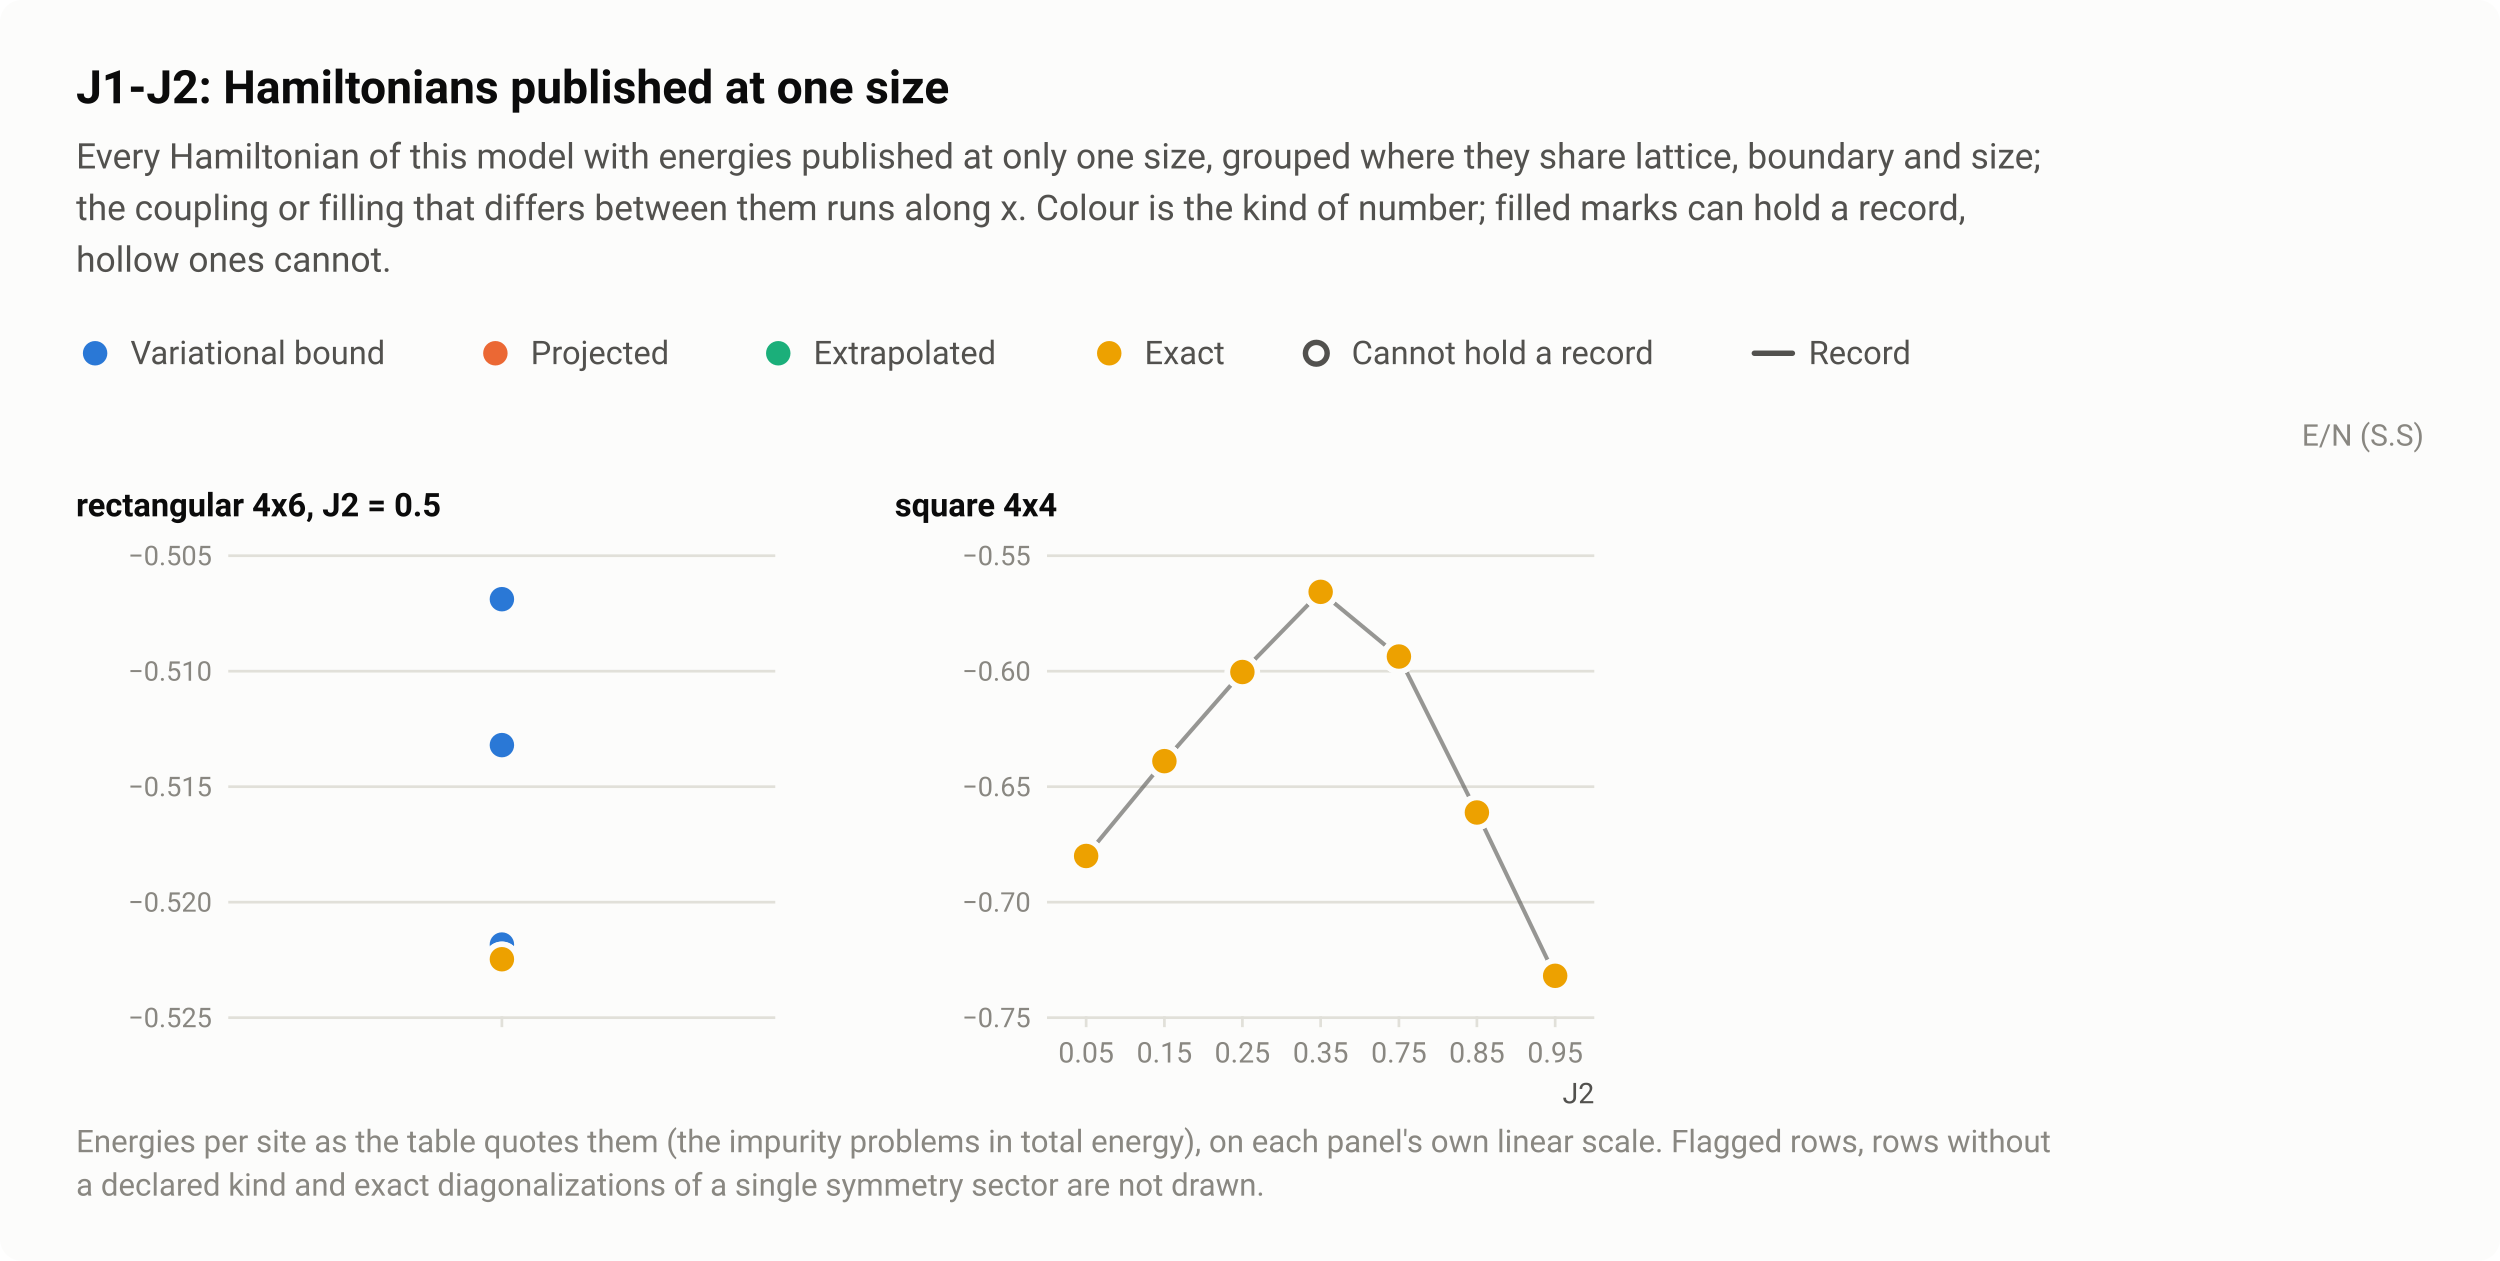
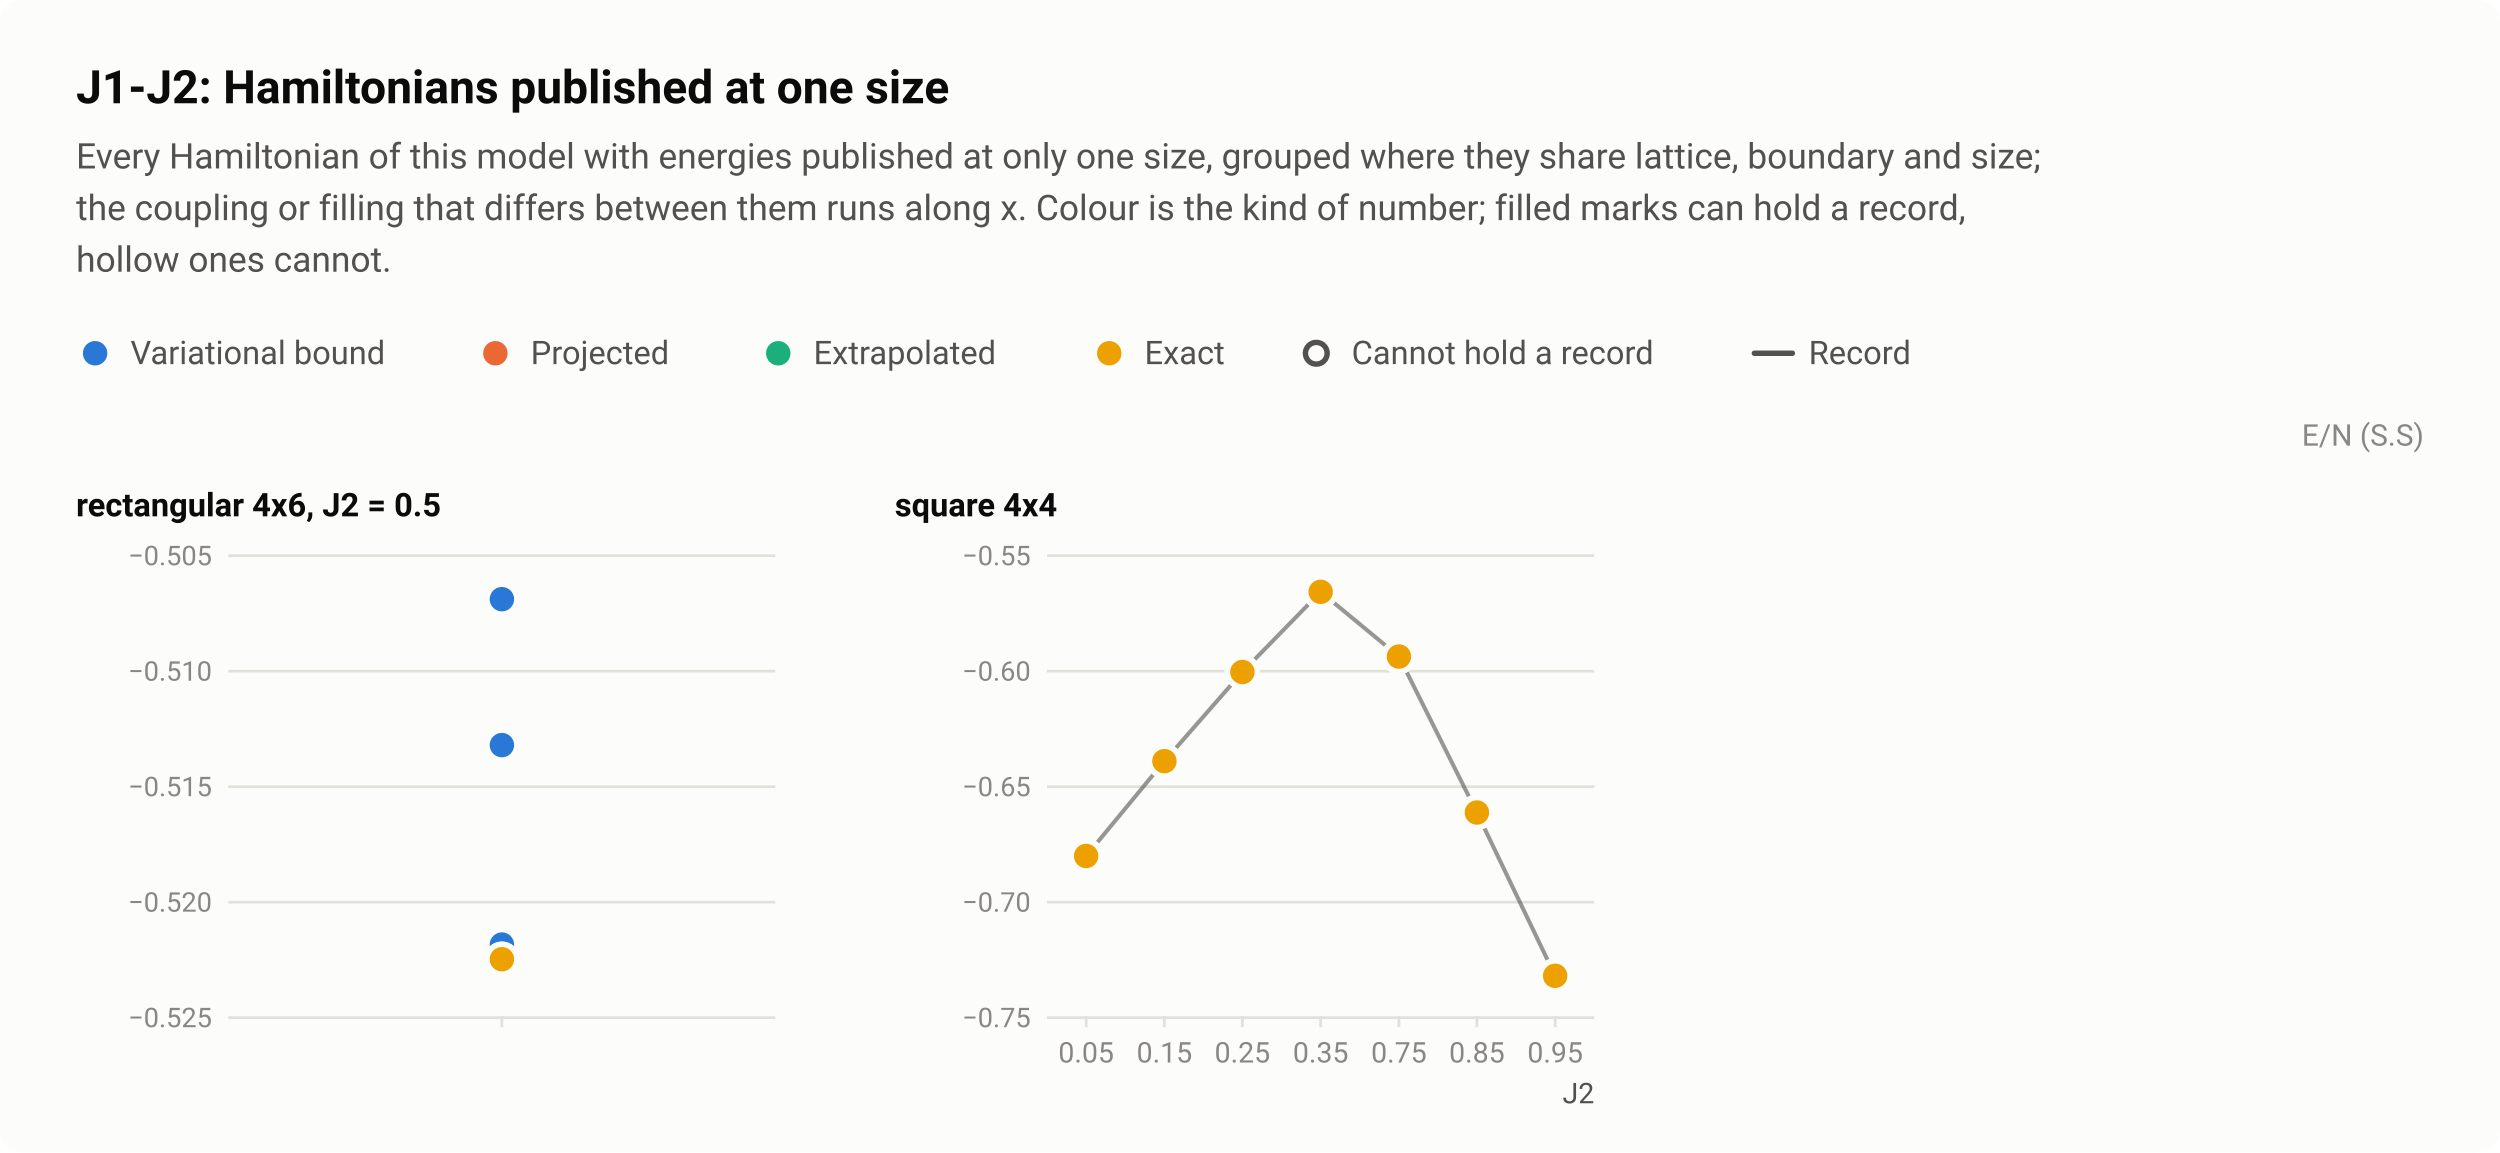
- <svg xmlns="http://www.w3.org/2000/svg" width="920" height="464" viewBox="0 0 920 464" role="img" aria-labelledby="title desc">
+ <svg xmlns="http://www.w3.org/2000/svg" width="920" height="424" viewBox="0 0 920 424" role="img" aria-labelledby="title desc">
  <style>text{font-family:system-ui,-apple-system,"Segoe UI",Roboto,"Helvetica Neue",Arial,sans-serif}</style>
-   <rect width="920" height="464" rx="8" fill="#fcfcfb" />
+   <rect width="920" height="424" rx="8" fill="#fcfcfb" />
  <text x="28" y="38" font-size="17" fill="#0b0b0b" font-weight="600">J1-J2: Hamiltonians published at one size</text>
  <text x="28" y="62" font-size="13" fill="#52514e">Every Hamiltonian of this model with energies published at only one size, grouped where they share lattice, boundary and size;</text>
  <text x="28" y="81" font-size="13" fill="#52514e">the coupling or filling that differs between them runs along x. Colour is the kind of number; filled marks can hold a record,</text>
  <text x="28" y="100" font-size="13" fill="#52514e">hollow ones cannot.</text>
  <circle cx="35" cy="130" r="6.5" fill="#fcfcfb" />
  <circle cx="35" cy="130" r="4.5" fill="#2a78d6" />
  <text x="48" y="134" font-size="12" fill="#52514e">Variational bound</text>
  <circle cx="182.3" cy="130" r="6.5" fill="#fcfcfb" />
  <circle cx="182.3" cy="130" r="4.5" fill="#eb6834" />
  <text x="195.3" y="134" font-size="12" fill="#52514e">Projected</text>
  <circle cx="286.4" cy="130" r="6.5" fill="#fcfcfb" />
  <circle cx="286.4" cy="130" r="4.5" fill="#1baf7a" />
  <text x="299.4" y="134" font-size="12" fill="#52514e">Extrapolated</text>
  <circle cx="408.2" cy="130" r="6.5" fill="#fcfcfb" />
  <circle cx="408.2" cy="130" r="4.5" fill="#eda100" />
  <text x="421.2" y="134" font-size="12" fill="#52514e">Exact</text>
  <circle cx="484.4" cy="130" r="6.5" fill="#fcfcfb" />
  <circle cx="484.4" cy="130" r="4" fill="#fcfcfb" stroke="#52514e" stroke-width="2" />
  <text x="497.4" y="134" font-size="12" fill="#52514e">Cannot hold a record</text>
  <path d="M645.6 130H659.6" stroke="#52514e" stroke-width="2" stroke-linecap="round" />
  <text x="665.6" y="134" font-size="12" fill="#52514e">Record</text>
  <text x="892" y="164" font-size="11" fill="#898781" text-anchor="end">E/N (S.S)</text>
  <text x="28" y="190" font-size="12" fill="#0b0b0b" font-weight="600">rectangular 4x6, J2 = 0.5</text>
  <path d="M84 374.5H285.3" stroke="#e1e0d9" stroke-width="1" />
  <text x="78" y="378" font-size="10" fill="#898781" text-anchor="end" style="font-variant-numeric:tabular-nums">−0.525</text>
  <path d="M84 332H285.3" stroke="#e1e0d9" stroke-width="1" />
  <text x="78" y="335.5" font-size="10" fill="#898781" text-anchor="end" style="font-variant-numeric:tabular-nums">−0.520</text>
  <path d="M84 289.5H285.3" stroke="#e1e0d9" stroke-width="1" />
  <text x="78" y="293" font-size="10" fill="#898781" text-anchor="end" style="font-variant-numeric:tabular-nums">−0.515</text>
  <path d="M84 247H285.3" stroke="#e1e0d9" stroke-width="1" />
  <text x="78" y="250.5" font-size="10" fill="#898781" text-anchor="end" style="font-variant-numeric:tabular-nums">−0.510</text>
  <path d="M84 204.5H285.3" stroke="#e1e0d9" stroke-width="1" />
  <text x="78" y="208" font-size="10" fill="#898781" text-anchor="end" style="font-variant-numeric:tabular-nums">−0.505</text>
  <path d="M184.7 374v4" stroke="#e1e0d9" stroke-width="1" />
  <a class="pt" href="/instances/#r-J1J2_rectangular-4x6_24_P_0_5-73f5c1a2">
    <circle cx="184.7" cy="346.8" r="6.5" fill="#fcfcfb" />
    <circle cx="184.7" cy="346.8" r="4.5" fill="#2a78d6" />
  </a>
  <a class="pt" href="/instances/#r-J1J2_rectangular-4x6_24_P_0_5-320a223c">
    <circle cx="184.7" cy="347.6" r="6.5" fill="#fcfcfb" />
    <circle cx="184.7" cy="347.6" r="4.5" fill="#2a78d6" />
  </a>
  <a class="pt" href="/instances/#r-J1J2_rectangular-4x6_24_P_0_5-f4f5079f">
    <circle cx="184.7" cy="353" r="6.5" fill="#fcfcfb" />
    <circle cx="184.7" cy="353" r="4.5" fill="#2a78d6" />
  </a>
  <a class="pt" href="/instances/#r-J1J2_rectangular-4x6_24_P_0_5-ca2329ec">
    <circle cx="184.7" cy="220.5" r="6.5" fill="#fcfcfb" />
    <circle cx="184.7" cy="220.5" r="4.5" fill="#2a78d6" />
  </a>
  <a class="pt" href="/instances/#r-J1J2_rectangular-4x6_24_P_0_5-78b883bc">
    <circle cx="184.7" cy="274.2" r="6.5" fill="#fcfcfb" />
    <circle cx="184.7" cy="274.2" r="4.5" fill="#2a78d6" />
  </a>
  <a class="pt" href="/instances/#r-J1J2_rectangular-4x6_24_P_0_5-fbc35848">
    <circle cx="184.7" cy="353" r="6.5" fill="#fcfcfb" />
    <circle cx="184.7" cy="353" r="4.5" fill="#eda100" />
  </a>
  <text x="329.3" y="190" font-size="12" fill="#0b0b0b" font-weight="600">square 4x4</text>
  <path d="M385.3 374.5H586.7" stroke="#e1e0d9" stroke-width="1" />
  <text x="379.3" y="378" font-size="10" fill="#898781" text-anchor="end" style="font-variant-numeric:tabular-nums">−0.75</text>
  <path d="M385.3 332H586.7" stroke="#e1e0d9" stroke-width="1" />
  <text x="379.3" y="335.5" font-size="10" fill="#898781" text-anchor="end" style="font-variant-numeric:tabular-nums">−0.70</text>
  <path d="M385.3 289.5H586.7" stroke="#e1e0d9" stroke-width="1" />
  <text x="379.3" y="293" font-size="10" fill="#898781" text-anchor="end" style="font-variant-numeric:tabular-nums">−0.65</text>
  <path d="M385.3 247H586.7" stroke="#e1e0d9" stroke-width="1" />
  <text x="379.3" y="250.5" font-size="10" fill="#898781" text-anchor="end" style="font-variant-numeric:tabular-nums">−0.60</text>
  <path d="M385.3 204.5H586.7" stroke="#e1e0d9" stroke-width="1" />
  <text x="379.3" y="208" font-size="10" fill="#898781" text-anchor="end" style="font-variant-numeric:tabular-nums">−0.55</text>
  <path d="M399.7 374v4" stroke="#e1e0d9" stroke-width="1" />
  <text x="399.7" y="391" font-size="10.5" fill="#898781" text-anchor="middle" style="font-variant-numeric:tabular-nums">0.05</text>
  <path d="M428.5 374v4" stroke="#e1e0d9" stroke-width="1" />
  <text x="428.5" y="391" font-size="10.5" fill="#898781" text-anchor="middle" style="font-variant-numeric:tabular-nums">0.15</text>
  <path d="M457.2 374v4" stroke="#e1e0d9" stroke-width="1" />
  <text x="457.2" y="391" font-size="10.5" fill="#898781" text-anchor="middle" style="font-variant-numeric:tabular-nums">0.25</text>
  <path d="M486 374v4" stroke="#e1e0d9" stroke-width="1" />
  <text x="486" y="391" font-size="10.5" fill="#898781" text-anchor="middle" style="font-variant-numeric:tabular-nums">0.35</text>
  <path d="M514.8 374v4" stroke="#e1e0d9" stroke-width="1" />
  <text x="514.8" y="391" font-size="10.5" fill="#898781" text-anchor="middle" style="font-variant-numeric:tabular-nums">0.75</text>
  <path d="M543.5 374v4" stroke="#e1e0d9" stroke-width="1" />
  <text x="543.5" y="391" font-size="10.5" fill="#898781" text-anchor="middle" style="font-variant-numeric:tabular-nums">0.85</text>
  <path d="M572.3 374v4" stroke="#e1e0d9" stroke-width="1" />
  <text x="572.3" y="391" font-size="10.5" fill="#898781" text-anchor="middle" style="font-variant-numeric:tabular-nums">0.95</text>
  <text x="586.7" y="406" font-size="10.5" fill="#52514e" text-anchor="end">J2</text>
  <path d="M399.7 315L428.5 280.1L457.2 247.3L486 217.8L514.8 241.6L543.5 299L572.3 359.1" fill="none" stroke="#52514e" stroke-width="1.5" stroke-linejoin="round" opacity="0.6" />
  <a class="pt" href="/instances/#r-J1J2_square_16_P_0_05-ebb3449f">
    <circle cx="399.7" cy="314.9" r="6.5" fill="#fcfcfb" />
    <circle cx="399.7" cy="314.9" r="4" fill="#fcfcfb" stroke="#2a78d6" stroke-width="2" />
  </a>
  <a class="pt" href="/instances/#r-J1J2_square_16_P_0_15-dd6c3ab3">
    <circle cx="428.5" cy="280.1" r="6.5" fill="#fcfcfb" />
    <circle cx="428.5" cy="280.1" r="4" fill="#fcfcfb" stroke="#2a78d6" stroke-width="2" />
  </a>
  <a class="pt" href="/instances/#r-J1J2_square_16_P_0_25-260750b1">
    <circle cx="457.2" cy="247.3" r="6.5" fill="#fcfcfb" />
    <circle cx="457.2" cy="247.3" r="4" fill="#fcfcfb" stroke="#2a78d6" stroke-width="2" />
  </a>
  <a class="pt" href="/instances/#r-J1J2_square_16_P_0_35-e7689b87">
    <circle cx="486" cy="217.8" r="6.5" fill="#fcfcfb" />
    <circle cx="486" cy="217.8" r="4" fill="#fcfcfb" stroke="#2a78d6" stroke-width="2" />
  </a>
  <a class="pt" href="/instances/#r-J1J2_square_16_P_0_75-3a10f451">
    <circle cx="514.8" cy="241.6" r="6.5" fill="#fcfcfb" />
    <circle cx="514.8" cy="241.6" r="4" fill="#fcfcfb" stroke="#2a78d6" stroke-width="2" />
  </a>
  <a class="pt" href="/instances/#r-J1J2_square_16_P_0_85-a6dfae1c">
    <circle cx="543.5" cy="298.8" r="6.5" fill="#fcfcfb" />
    <circle cx="543.5" cy="298.8" r="4" fill="#fcfcfb" stroke="#2a78d6" stroke-width="2" />
  </a>
  <a class="pt" href="/instances/#r-J1J2_square_16_P_0_95-d15d5fa2">
    <circle cx="572.3" cy="359.1" r="6.5" fill="#fcfcfb" />
    <circle cx="572.3" cy="359.1" r="4" fill="#fcfcfb" stroke="#2a78d6" stroke-width="2" />
  </a>
  <a class="pt" href="/instances/#r-J1J2_square_16_P_0_05-4e333d81">
    <circle cx="399.7" cy="315" r="6.5" fill="#fcfcfb" />
    <circle cx="399.7" cy="315" r="4.5" fill="#2a78d6" />
  </a>
  <a class="pt" href="/instances/#r-J1J2_square_16_P_0_15-31a7cabc">
    <circle cx="428.5" cy="280.1" r="6.5" fill="#fcfcfb" />
    <circle cx="428.5" cy="280.1" r="4.5" fill="#2a78d6" />
  </a>
  <a class="pt" href="/instances/#r-J1J2_square_16_P_0_25-e3688559">
    <circle cx="457.2" cy="247.3" r="6.5" fill="#fcfcfb" />
    <circle cx="457.2" cy="247.3" r="4.5" fill="#2a78d6" />
  </a>
  <a class="pt" href="/instances/#r-J1J2_square_16_P_0_35-83df02a5">
    <circle cx="486" cy="217.8" r="6.5" fill="#fcfcfb" />
    <circle cx="486" cy="217.8" r="4.5" fill="#2a78d6" />
  </a>
  <a class="pt" href="/instances/#r-J1J2_square_16_P_0_75-05c0a8e3">
    <circle cx="514.8" cy="241.6" r="6.5" fill="#fcfcfb" />
    <circle cx="514.8" cy="241.6" r="4.5" fill="#2a78d6" />
  </a>
  <a class="pt" href="/instances/#r-J1J2_square_16_P_0_85-587d9a5e">
    <circle cx="543.5" cy="299" r="6.5" fill="#fcfcfb" />
    <circle cx="543.5" cy="299" r="4.5" fill="#2a78d6" />
  </a>
  <a class="pt" href="/instances/#r-J1J2_square_16_P_0_95-84f995db">
    <circle cx="572.3" cy="359.1" r="6.5" fill="#fcfcfb" />
    <circle cx="572.3" cy="359.1" r="4.5" fill="#2a78d6" />
  </a>
  <a class="pt" href="/instances/#r-J1J2_square_16_P_0_05-d8d7e309">
    <circle cx="399.7" cy="315" r="6.5" fill="#fcfcfb" />
    <circle cx="399.7" cy="315" r="4.5" fill="#eda100" />
  </a>
  <a class="pt" href="/instances/#r-J1J2_square_16_P_0_15-befe7313">
    <circle cx="428.5" cy="280.1" r="6.5" fill="#fcfcfb" />
    <circle cx="428.5" cy="280.1" r="4.5" fill="#eda100" />
  </a>
  <a class="pt" href="/instances/#r-J1J2_square_16_P_0_25-e8255344">
    <circle cx="457.2" cy="247.3" r="6.5" fill="#fcfcfb" />
    <circle cx="457.2" cy="247.3" r="4.5" fill="#eda100" />
  </a>
  <a class="pt" href="/instances/#r-J1J2_square_16_P_0_35-efb9535c">
    <circle cx="486" cy="217.8" r="6.5" fill="#fcfcfb" />
    <circle cx="486" cy="217.8" r="4.5" fill="#eda100" />
  </a>
  <a class="pt" href="/instances/#r-J1J2_square_16_P_0_75-84423b6d">
    <circle cx="514.8" cy="241.6" r="6.5" fill="#fcfcfb" />
    <circle cx="514.8" cy="241.6" r="4.5" fill="#eda100" />
  </a>
  <a class="pt" href="/instances/#r-J1J2_square_16_P_0_85-56fe122f">
    <circle cx="543.5" cy="299" r="6.5" fill="#fcfcfb" />
    <circle cx="543.5" cy="299" r="4.5" fill="#eda100" />
  </a>
  <a class="pt" href="/instances/#r-J1J2_square_16_P_0_95-11ec27b2">
    <circle cx="572.3" cy="359.1" r="6.5" fill="#fcfcfb" />
    <circle cx="572.3" cy="359.1" r="4.5" fill="#eda100" />
  </a>
-   <text x="28" y="424" font-size="11.5" fill="#898781">Energies per site as the table quotes them (the impurity problems in total energy), on each panel's own linear scale. Flagged rows, rows without</text>
-   <text x="28" y="440" font-size="11.5" fill="#898781">a declared kind and exact diagonalizations of a single symmetry sector are not drawn.</text>
</svg>
